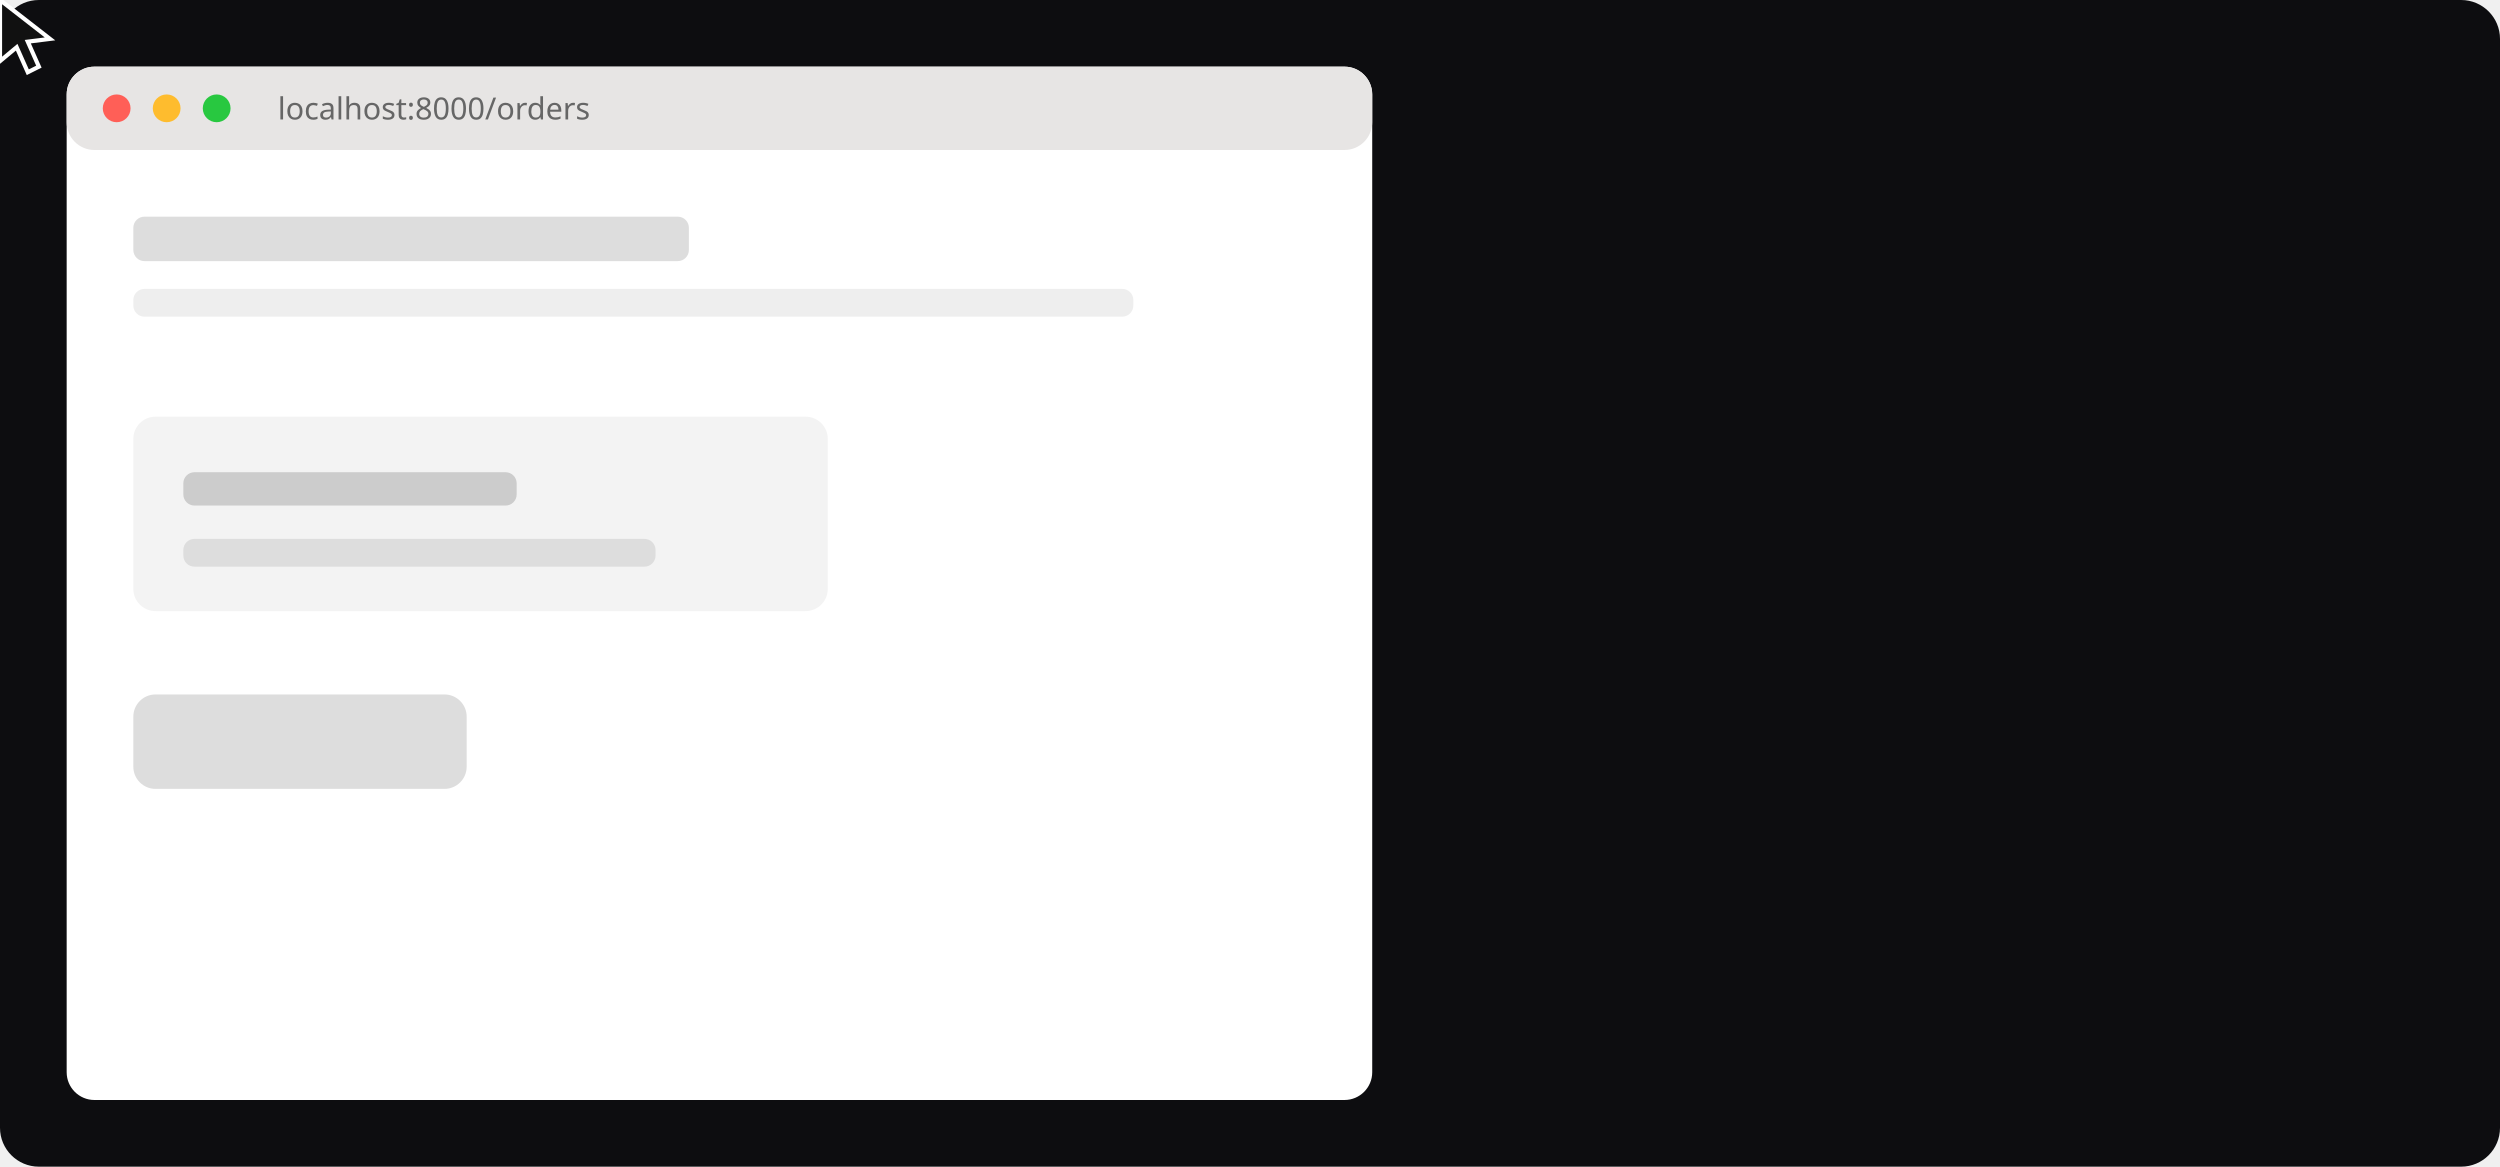
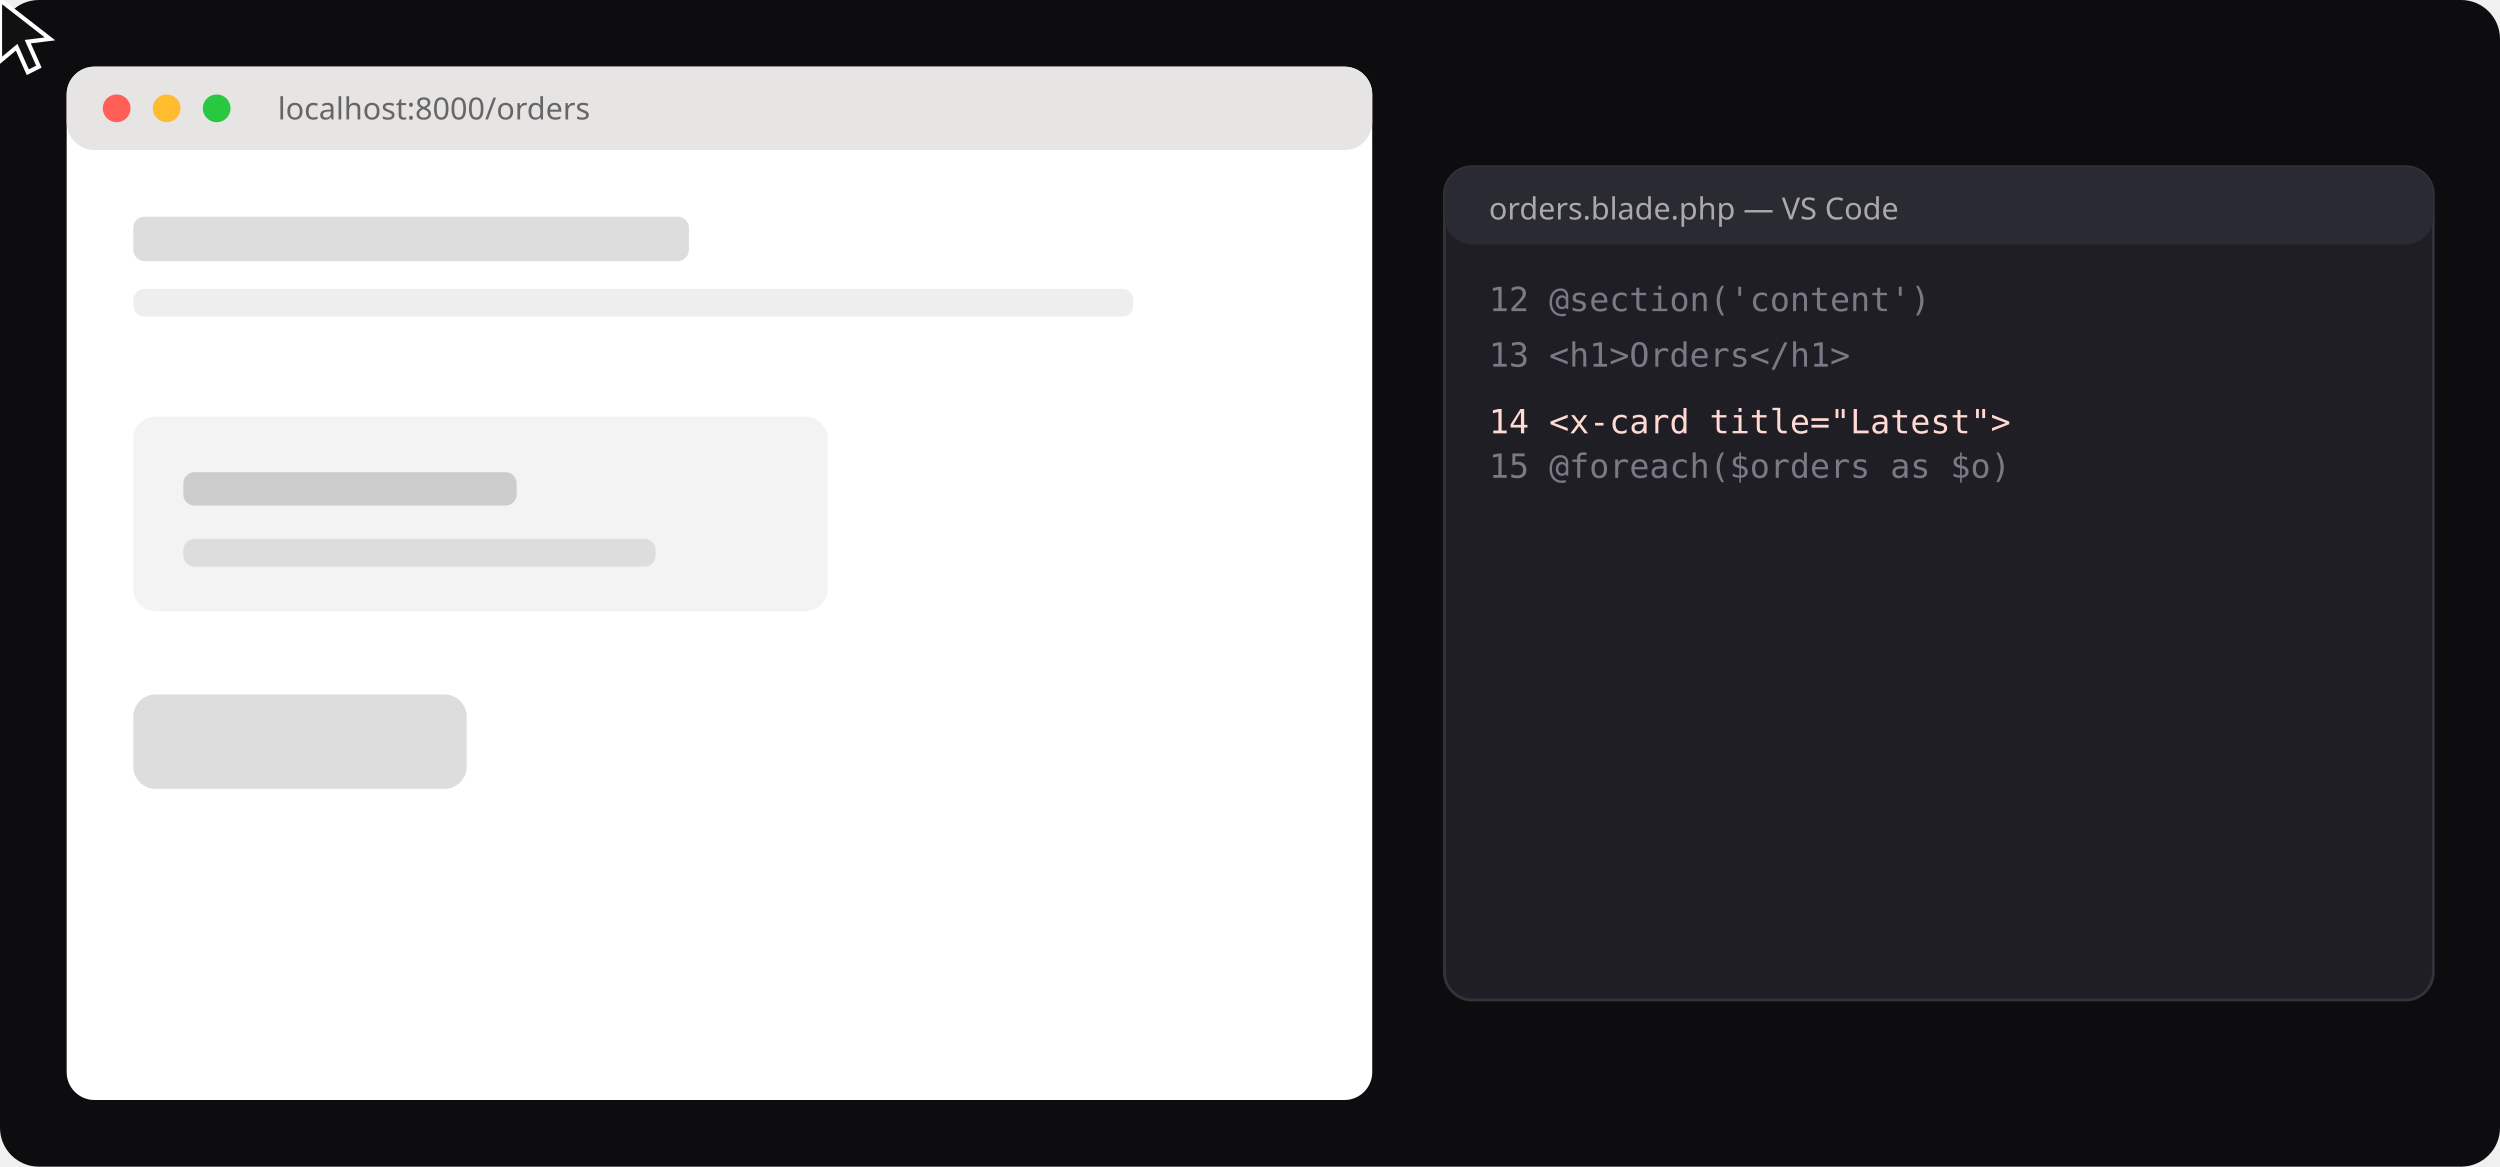
<svg xmlns="http://www.w3.org/2000/svg" viewBox="0 0 900 420" font-family="system-ui,sans-serif">
  <style>
.hl{opacity:0;animation:hl 8s infinite}@keyframes hl{0%,18%{opacity:0}22%,60%{opacity:1}64%,100%{opacity:0}}
.cur{animation:cur 8s infinite}@keyframes cur{0%{transform:translate(120px,330px)}20%{transform:translate(300px,185px)}60%{transform:translate(300px,185px)}100%{transform:translate(120px,330px)}}
- .ed{opacity:0;animation:ed 8s infinite}@keyframes ed{0%,60%{opacity:0;transform:translateY(14px)}68%,94%{opacity:1;transform:none}100%{opacity:0}}
+ .ln{opacity:0;animation:ln 8s infinite}@keyframes ln{0%,62%{opacity:0}70%,94%{opacity:1}100%{opacity:0}}
</style>
  <rect width="900" height="420" rx="14" fill="#0d0d10" />
  <rect x="24" y="24" width="470" height="372" rx="10" fill="#fff" />
  <rect x="24" y="24" width="470" height="30" rx="10" fill="#e7e5e4" />
  <circle cx="42" cy="39" r="5" fill="#ff5f57" />
  <circle cx="60" cy="39" r="5" fill="#febc2e" />
  <circle cx="78" cy="39" r="5" fill="#28c840" />
  <text x="100" y="43" font-size="11" fill="#666">localhost:8000/orders</text>
  <rect x="48" y="78" width="200" height="16" rx="4" fill="#ddd" />
  <rect x="48" y="104" width="360" height="10" rx="4" fill="#eee" />
  <rect x="48" y="150" width="250" height="70" rx="8" fill="#f3f3f3" />
  <rect x="66" y="170" width="120" height="12" rx="4" fill="#ccc" />
  <rect x="66" y="194" width="170" height="10" rx="4" fill="#ddd" />
  <rect class="hl" x="46" y="148" width="254" height="74" rx="9" fill="#e8432e22" stroke="#e8432e" stroke-width="2" />
  <g class="hl">
    <rect x="46" y="124" width="150" height="20" rx="5" fill="#e8432e" />
    <text x="56" y="138" font-size="11" fill="#fff">orders.blade.php:14</text>
  </g>
  <rect x="48" y="250" width="120" height="34" rx="8" fill="#ddd" />
-   <g class="ed">
+   <g>
    <rect x="520" y="60" width="356" height="300" rx="10" fill="#1e1e24" stroke="#33333c" />
    <rect x="520" y="60" width="356" height="28" rx="10" fill="#2a2a32" />
    <text x="536" y="79" font-size="11" fill="#aaa">orders.blade.php — VS Code</text>
-     <rect x="520" y="136" width="356" height="22" fill="#e8432e33" />
+     <rect class="ln" x="520" y="140" width="356" height="22" fill="#e8432e44" />
+     <rect class="ln" x="520" y="140" width="3" height="22" fill="#e8432e" />
    <text x="536" y="112" font-size="12" fill="#7a7a86" font-family="monospace">12  @section('content')</text>
    <text x="536" y="132" font-size="12" fill="#7a7a86" font-family="monospace">13  &lt;h1&gt;Orders&lt;/h1&gt;</text>
-     <text x="536" y="152" font-size="12" fill="#ffd9d2" font-family="monospace">14  &lt;x-card title="Latest"&gt;</text>
+     <text x="536" y="156" font-size="12" fill="#ffd9d2" font-family="monospace">14  &lt;x-card title="Latest"&gt;</text>
    <text x="536" y="172" font-size="12" fill="#7a7a86" font-family="monospace">15    @foreach($orders as $o)</text>
  </g>
  <g class="cur">
    <path d="M0 0v22l6-5 4 9 4-2-4-9 8-1z" fill="#111" stroke="#fff" stroke-width="1.5" />
  </g>
</svg>
